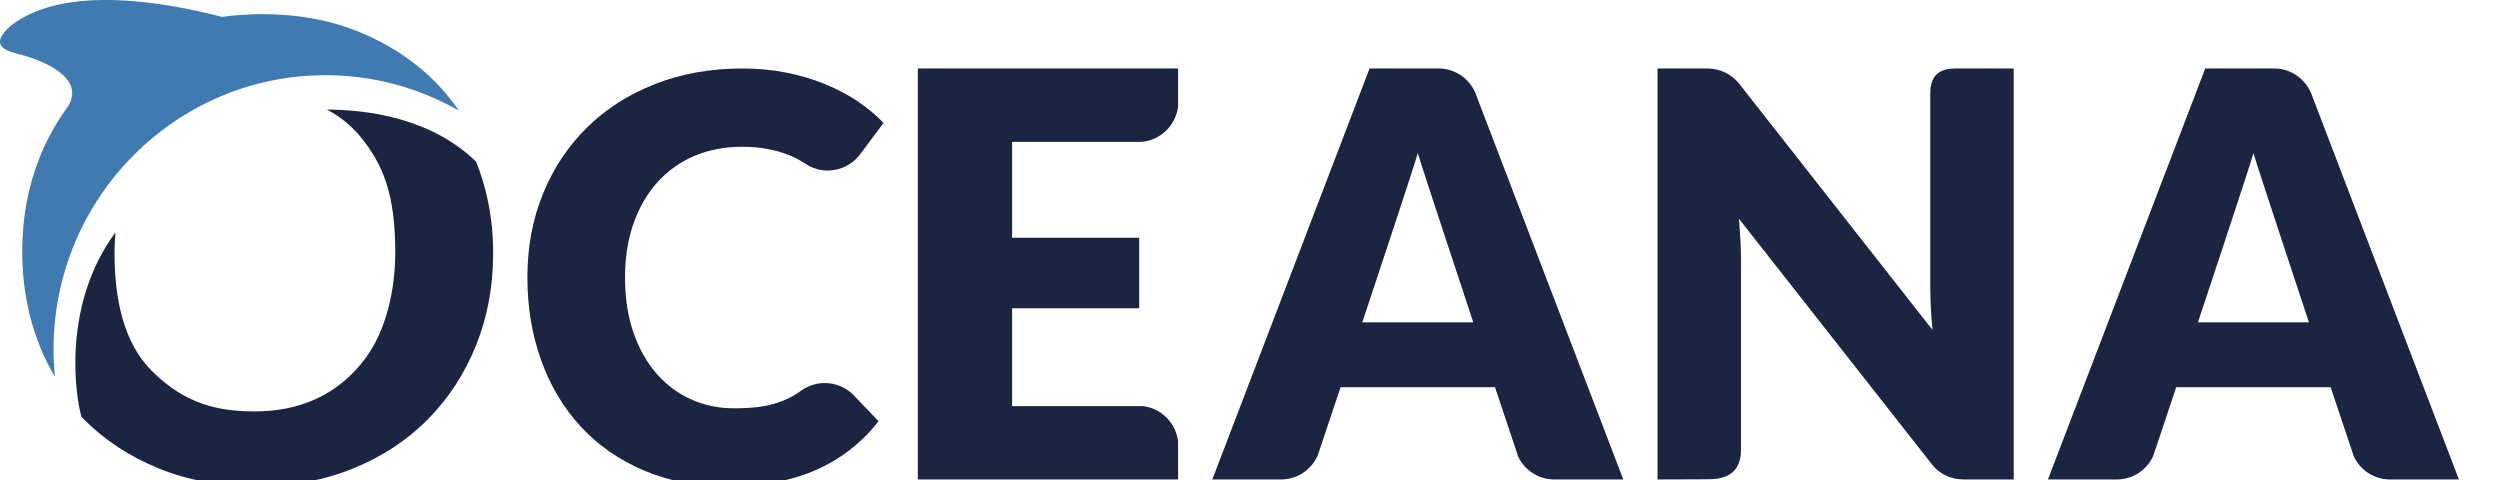
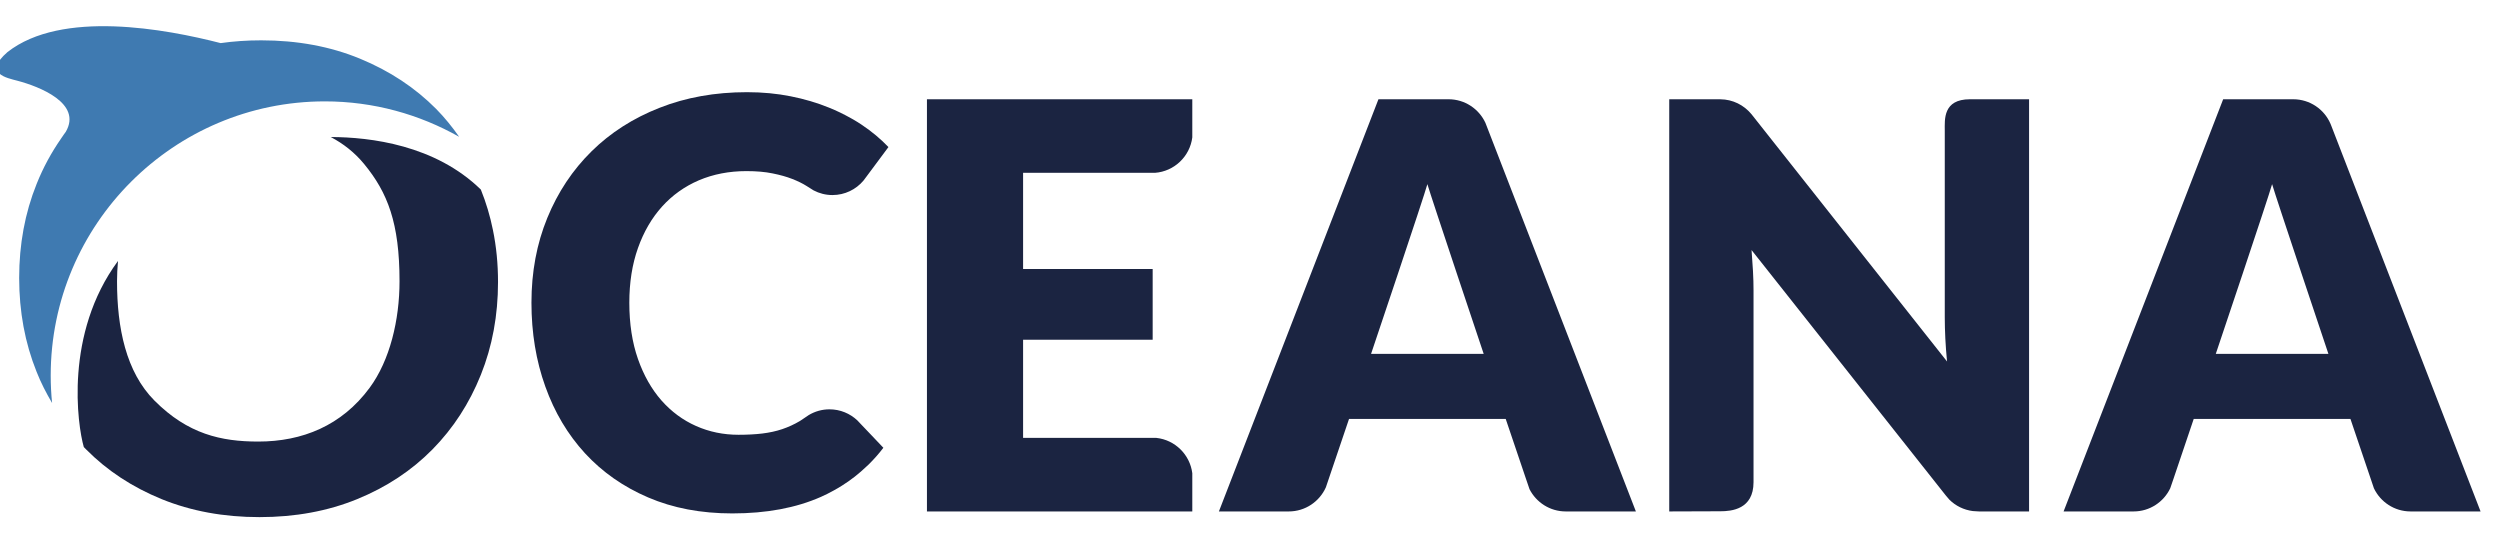
- <svg xmlns="http://www.w3.org/2000/svg" width="365px" height="70px" viewBox="0 0 365 70" version="1.1">
-   <g id="Oceana_2Blue_RGB" stroke="none" stroke-width="1" fill="none" fill-rule="evenodd">
-     <path d="M124.984,58.07 L124.472,57.531 C123.41,56.539 121.988,55.927 120.407,55.927 C119.308,55.927 118.29,56.23 117.404,56.749 C117.197,56.901 116.99,57.028 116.782,57.167 C116.617,57.28 116.44,57.404 116.275,57.506 C116.208,57.546 116.147,57.591 116.086,57.628 C115.275,58.108 114.421,58.493 113.529,58.796 C112.638,59.093 111.668,59.303 110.625,59.43 C109.581,59.552 108.428,59.612 107.164,59.612 C104.961,59.612 102.898,59.19 100.982,58.345 C99.054,57.495 97.376,56.26 95.93,54.634 C94.496,53.008 93.348,51.009 92.512,48.633 C91.676,46.256 91.254,43.541 91.254,40.48 C91.254,37.559 91.676,34.924 92.512,32.575 C93.348,30.227 94.52,28.226 96.015,26.575 C97.516,24.922 99.304,23.65 101.392,22.758 C103.485,21.876 105.792,21.43 108.311,21.43 C109.77,21.43 111.039,21.539 112.132,21.764 C113.212,21.979 114.164,22.243 114.97,22.558 C115.781,22.87 116.484,23.211 117.075,23.584 C117.161,23.636 117.234,23.684 117.313,23.732 C117.587,23.902 117.85,24.069 118.101,24.224 C118.918,24.651 119.852,24.897 120.841,24.897 C122.653,24.897 124.276,24.087 125.356,22.81 L125.802,22.221 L129,17.947 C127.877,16.776 126.583,15.702 125.131,14.735 C124.74,14.477 124.344,14.226 123.934,13.989 C123.794,13.904 123.641,13.828 123.495,13.747 C122.5,13.191 121.457,12.682 120.346,12.239 C118.619,11.538 116.751,10.988 114.762,10.597 C112.772,10.2 110.655,10 108.397,10 C103.753,10 99.512,10.752 95.667,12.26 C91.823,13.759 88.515,15.86 85.757,18.564 C82.992,21.27 80.844,24.482 79.306,28.213 C77.768,31.944 77,36.03 77,40.48 C77,44.851 77.67,48.898 79.02,52.629 C80.362,56.357 82.29,59.579 84.805,62.297 C87.325,65.014 90.383,67.147 93.995,68.685 C97.608,70.23 101.697,71 106.255,71 C111.229,71 115.532,70.206 119.174,68.603 C119.815,68.321 120.431,68.009 121.036,67.676 C121.439,67.45 121.841,67.226 122.226,66.98 C123.532,66.17 124.728,65.23 125.838,64.171 C125.936,64.08 126.039,63.995 126.131,63.901 C126.888,63.156 127.602,62.36 128.261,61.495 L126.553,59.706 L124.984,58.07" id="Fill-1" fill="#1B2441" />
-     <path d="M198.894,47.06 C198.894,47.06 206.563,24.03 206.997,22.356 C207.461,24.003 215.099,47.06 215.099,47.06 L198.894,47.06 Z M215.647,14.212 L215.346,13.425 C214.412,11.404 212.392,10 210.041,10 L199.956,10 L177,70 L187.049,70 C189.431,70 191.474,68.56 192.39,66.493 L195.724,56.535 L218.27,56.535 L221.152,65.151 L221.694,66.762 C222.665,68.679 224.63,70 226.909,70 L237,70 L215.647,14.212 L215.647,14.212 Z" id="Fill-2" fill="#1B2441" />
-     <path d="M320.9,47.06 C320.9,47.06 328.563,24.03 329.003,22.356 C329.461,24.003 337.105,47.06 337.105,47.06 L320.9,47.06 Z M337.503,13.815 L337.407,13.571 C336.508,11.467 334.447,10 332.035,10 L321.962,10 L299,70 L309.067,70 C311.4,70 313.408,68.622 314.347,66.624 L314.813,65.252 L317.724,56.535 L340.276,56.535 L343.194,65.252 L343.652,66.624 C344.592,68.622 346.6,70 348.933,70 L359,70 L337.503,13.815 L337.503,13.815 Z" id="Fill-3" fill="#1B2441" />
-     <path d="M281.818,41.751 C281.818,42.71 281.849,43.733 281.897,44.819 C281.952,45.901 282.037,47.018 282.146,48.171 L253.884,12.175 L253.86,12.148 C252.789,10.852 251.191,10.019 249.387,10.004 C249.363,10.004 249.344,10 249.314,10 C249.302,10 249.296,10 249.277,10 L242,10 L242,70 C242,70 245.775,69.974 249.385,69.974 C250.998,69.974 254.182,69.699 254.182,65.74 C254.182,65.704 254.182,37.836 254.182,37.836 C254.182,36.962 254.158,36.019 254.103,35.017 C254.042,34.016 253.976,32.994 253.897,31.952 L281.741,67.386 L281.982,67.694 C282.152,67.911 282.322,68.111 282.496,68.299 C283.387,69.182 284.562,69.778 285.87,69.945 C286.135,69.975 286.408,69.991 286.698,69.997 C286.734,69.997 286.771,70 286.807,70 L294,70 L294,10 C294,10 287.329,10 285.459,10 C281.53,10 281.818,12.971 281.818,14.547 C281.818,16.383 281.818,41.751 281.818,41.751" id="Fill-4" fill="#1B2441" />
-     <path d="M169.612,10 L134,10 L134,70 L172,70 L172,64.432 C171.659,61.725 169.529,59.587 166.853,59.294 L147.768,59.294 L147.768,45.002 L166.324,45.002 L166.324,34.712 L147.768,34.712 L147.768,20.71 L166.649,20.71 C169.42,20.503 171.652,18.327 172,15.554 L172,10 L169.612,10" id="Fill-5" fill="#1B2441" />
-     <path d="M63.673,12.082 C60.619,8.981 56.947,6.532 52.636,4.743 C48.339,2.958 43.561,2.065 38.316,2.065 C36.294,2.065 34.333,2.2 32.44,2.47 C24.529,0.418 9.414,-2.432 1.553,3.78 C-2.023,6.911 1.492,7.56 2.997,7.964 C6.167,8.81 12.407,11.247 10.003,15.417 C9.808,15.669 9.632,15.943 9.451,16.206 C9.432,16.231 9.42,16.259 9.396,16.282 C9.353,16.334 9.342,16.366 9.317,16.406 C7.914,18.442 6.718,20.643 5.772,23.04 C4.084,27.269 3.247,31.836 3.247,36.746 C3.247,41.657 4.084,46.218 5.772,50.446 C6.397,52.052 7.175,53.553 8.017,55 C7.884,53.681 7.817,52.345 7.817,50.991 C7.817,28.925 25.635,10.975 47.537,10.975 C54.609,10.975 61.238,12.868 67,16.146 C65.998,14.708 64.899,13.338 63.673,12.082" id="Fill-6" fill="#3F7AB1" />
-     <path d="M71.258,29.44 C70.851,27.43 70.268,25.485 69.508,23.605 C62.899,17.167 53.521,16.014 47.727,16 C49.55,16.955 51.192,18.231 52.565,19.895 C55.989,24.041 57.709,28.44 57.709,36.875 C57.709,42.465 56.316,48.311 53.368,52.291 C49.314,57.772 43.593,60.066 37.21,60.066 C31.837,60.066 26.992,58.987 22.152,54.141 C18.013,49.996 16.718,43.607 16.718,36.875 C16.718,35.896 16.772,34.91 16.858,33.935 C9.065,44.458 10.973,57.672 11.898,60.861 C12.013,60.975 12.122,61.094 12.238,61.206 C15.272,64.264 18.926,66.659 23.199,68.399 C27.472,70.129 32.201,71 37.393,71 C42.578,71 47.308,70.129 51.557,68.399 C55.824,66.659 59.459,64.264 62.48,61.206 C65.501,58.147 67.842,54.547 69.508,50.409 C71.173,46.269 72,41.794 72,36.985 C72,34.372 71.756,31.856 71.258,29.44" id="Fill-7" fill="#1B2441" />
+ <svg xmlns="http://www.w3.org/2000/svg" width="360px" height="78px" viewBox="0 0 360 78" version="1.1">
+   <g id="Oceana_English_SideTagline_2Blue_RGB" stroke="none" stroke-width="1" fill="none" fill-rule="evenodd">
+     <path d="M123.966,61.075 L123.459,60.538 C122.409,59.552 121.003,58.943 119.441,58.943 C118.355,58.943 117.348,59.244 116.473,59.761 C116.268,59.911 116.063,60.038 115.857,60.177 C115.695,60.288 115.52,60.412 115.357,60.514 C115.29,60.554 115.23,60.599 115.17,60.634 C114.367,61.112 113.523,61.495 112.642,61.796 C111.761,62.092 110.802,62.3 109.77,62.426 C108.739,62.548 107.598,62.608 106.35,62.608 C104.172,62.608 102.133,62.188 100.238,61.347 C98.332,60.502 96.673,59.274 95.243,57.658 C93.826,56.041 92.692,54.053 91.865,51.691 C91.038,49.327 90.622,46.627 90.622,43.583 C90.622,40.678 91.038,38.057 91.865,35.722 C92.692,33.387 93.85,31.397 95.327,29.756 C96.811,28.112 98.579,26.847 100.643,25.961 C102.712,25.083 104.992,24.64 107.484,24.64 C108.925,24.64 110.18,24.748 111.261,24.972 C112.328,25.186 113.27,25.449 114.066,25.761 C114.868,26.073 115.562,26.411 116.147,26.781 C116.232,26.833 116.304,26.881 116.382,26.929 C116.654,27.098 116.913,27.265 117.161,27.418 C117.969,27.843 118.892,28.088 119.869,28.088 C121.661,28.088 123.266,27.282 124.334,26.012 L124.774,25.427 L127.935,21.177 C126.825,20.012 125.546,18.945 124.11,17.982 C123.725,17.726 123.332,17.476 122.928,17.241 C122.789,17.156 122.638,17.08 122.494,16.999 C121.51,16.447 120.479,15.941 119.38,15.501 C117.673,14.803 115.827,14.257 113.861,13.868 C111.894,13.474 109.8,13.274 107.568,13.274 C102.977,13.274 98.785,14.022 94.984,15.521 C91.183,17.011 87.913,19.101 85.186,21.789 C82.453,24.48 80.33,27.675 78.81,31.384 C77.289,35.095 76.529,39.158 76.529,43.583 C76.529,47.93 77.193,51.953 78.526,55.664 C79.853,59.371 81.76,62.575 84.245,65.278 C86.737,67.98 89.76,70.1 93.331,71.63 C96.902,73.166 100.944,73.932 105.451,73.932 C110.368,73.932 114.621,73.141 118.222,71.548 C118.856,71.268 119.465,70.957 120.062,70.625 C120.461,70.402 120.859,70.179 121.239,69.934 C122.53,69.129 123.712,68.194 124.81,67.141 C124.907,67.051 125.009,66.966 125.1,66.873 C125.848,66.131 126.553,65.341 127.205,64.48 L125.516,62.701 L123.966,61.075" id="Fill-1" fill="#1B2441" />
+     <path d="M197.434,50.955 C197.434,50.955 205.108,28.173 205.542,26.516 C206.006,28.145 213.65,50.955 213.65,50.955 L197.434,50.955 Z M214.199,18.459 L213.897,17.681 C212.962,15.681 210.941,14.293 208.588,14.293 L198.496,14.293 L175.522,73.648 L185.579,73.648 C187.962,73.648 190.007,72.224 190.924,70.179 L194.26,60.327 L216.823,60.327 L219.707,68.851 L220.25,70.444 C221.221,72.341 223.188,73.648 225.468,73.648 L235.567,73.648 L214.199,18.459 L214.199,18.459 Z" id="Fill-2" fill="#1B2441" />
+     <path d="M319.074,50.955 C319.074,50.955 326.742,28.173 327.182,26.516 C327.641,28.145 335.29,50.955 335.29,50.955 L319.074,50.955 Z M335.689,18.067 L335.592,17.826 C334.693,15.744 332.63,14.293 330.217,14.293 L320.136,14.293 L297.157,73.648 L307.232,73.648 C309.566,73.648 311.575,72.285 312.516,70.308 L312.981,68.951 L315.895,60.327 L338.464,60.327 L341.384,68.951 L341.842,70.308 C342.783,72.285 344.792,73.648 347.127,73.648 L357.202,73.648 L335.689,18.067 L335.689,18.067 Z" id="Fill-3" fill="#1B2441" />
+     <path d="M280.047,45.703 C280.047,46.651 280.078,47.664 280.126,48.738 C280.18,49.809 280.265,50.913 280.374,52.053 L252.212,16.444 L252.188,16.417 C251.12,15.135 249.527,14.311 247.73,14.297 C247.705,14.297 247.687,14.293 247.657,14.293 C247.645,14.293 247.639,14.293 247.621,14.293 L240.37,14.293 L240.37,73.648 C240.37,73.648 244.13,73.622 247.728,73.622 C249.335,73.622 252.508,73.351 252.508,69.434 C252.508,69.399 252.508,41.83 252.508,41.83 C252.508,40.965 252.484,40.033 252.429,39.04 C252.369,38.05 252.303,37.04 252.224,36.009 L279.969,71.063 L280.21,71.367 C280.379,71.582 280.549,71.78 280.723,71.965 C281.61,72.839 282.781,73.428 284.084,73.593 C284.349,73.623 284.62,73.639 284.91,73.645 C284.946,73.645 284.983,73.648 285.019,73.648 L292.186,73.648 L292.186,14.293 C292.186,14.293 285.538,14.293 283.676,14.293 C279.759,14.293 280.047,17.231 280.047,18.792 C280.047,20.607 280.047,45.703 280.047,45.703" id="Fill-4" fill="#1B2441" />
+     <path d="M169.29,14.293 L133.48,14.293 L133.48,73.648 L171.691,73.648 L171.691,68.14 C171.348,65.461 169.206,63.347 166.515,63.057 L147.325,63.057 L147.325,48.919 L165.984,48.919 L165.984,38.739 L147.325,38.739 L147.325,24.888 L166.31,24.888 C169.097,24.682 171.341,22.531 171.691,19.787 L171.691,14.293 L169.29,14.293" id="Fill-5" fill="#1B2441" />
+     <path d="M62.811,15.69 C59.776,12.632 56.126,10.215 51.843,8.45 C47.572,6.689 42.824,5.808 37.611,5.808 C35.602,5.808 33.654,5.941 31.772,6.207 C23.911,4.183 8.889,1.371 1.076,7.501 C-2.477,10.589 1.016,11.229 2.512,11.628 C5.661,12.462 11.863,14.867 9.474,18.981 C9.281,19.229 9.106,19.5 8.925,19.76 C8.907,19.784 8.895,19.811 8.871,19.834 C8.828,19.886 8.817,19.916 8.792,19.956 C7.399,21.964 6.21,24.136 5.269,26.501 C3.592,30.673 2.76,35.18 2.76,40.024 C2.76,44.868 3.592,49.368 5.269,53.54 C5.891,55.123 6.663,56.605 7.501,58.032 C7.369,56.731 7.302,55.413 7.302,54.077 C7.302,32.308 25.009,14.598 46.775,14.598 C53.804,14.598 60.391,16.466 66.117,19.699 C65.121,18.281 64.029,16.929 62.811,15.69" id="Fill-6" fill="#3F7AB1" />
+     <path d="M70.979,33.107 C70.575,31.107 69.996,29.171 69.242,27.3 C62.684,20.893 53.375,19.747 47.626,19.732 C49.436,20.682 51.065,21.953 52.428,23.608 C55.825,27.735 57.532,32.112 57.532,40.506 C57.532,46.069 56.15,51.887 53.224,55.848 C49.2,61.301 43.524,63.585 37.189,63.585 C31.856,63.585 27.048,62.511 22.246,57.688 C18.137,53.564 16.852,47.206 16.852,40.506 C16.852,39.532 16.906,38.551 16.991,37.58 C9.257,48.053 11.151,61.202 12.068,64.375 C12.183,64.49 12.291,64.608 12.406,64.72 C15.417,67.762 19.042,70.146 23.283,71.877 C27.524,73.599 32.218,74.465 37.37,74.465 C42.516,74.465 47.209,73.599 51.427,71.877 C55.662,70.146 59.269,67.762 62.268,64.72 C65.266,61.676 67.589,58.092 69.242,53.974 C70.894,49.854 71.715,45.402 71.715,40.615 C71.715,38.015 71.474,35.511 70.979,33.107" id="Fill-7" fill="#1B2441" />
  </g>
</svg>
